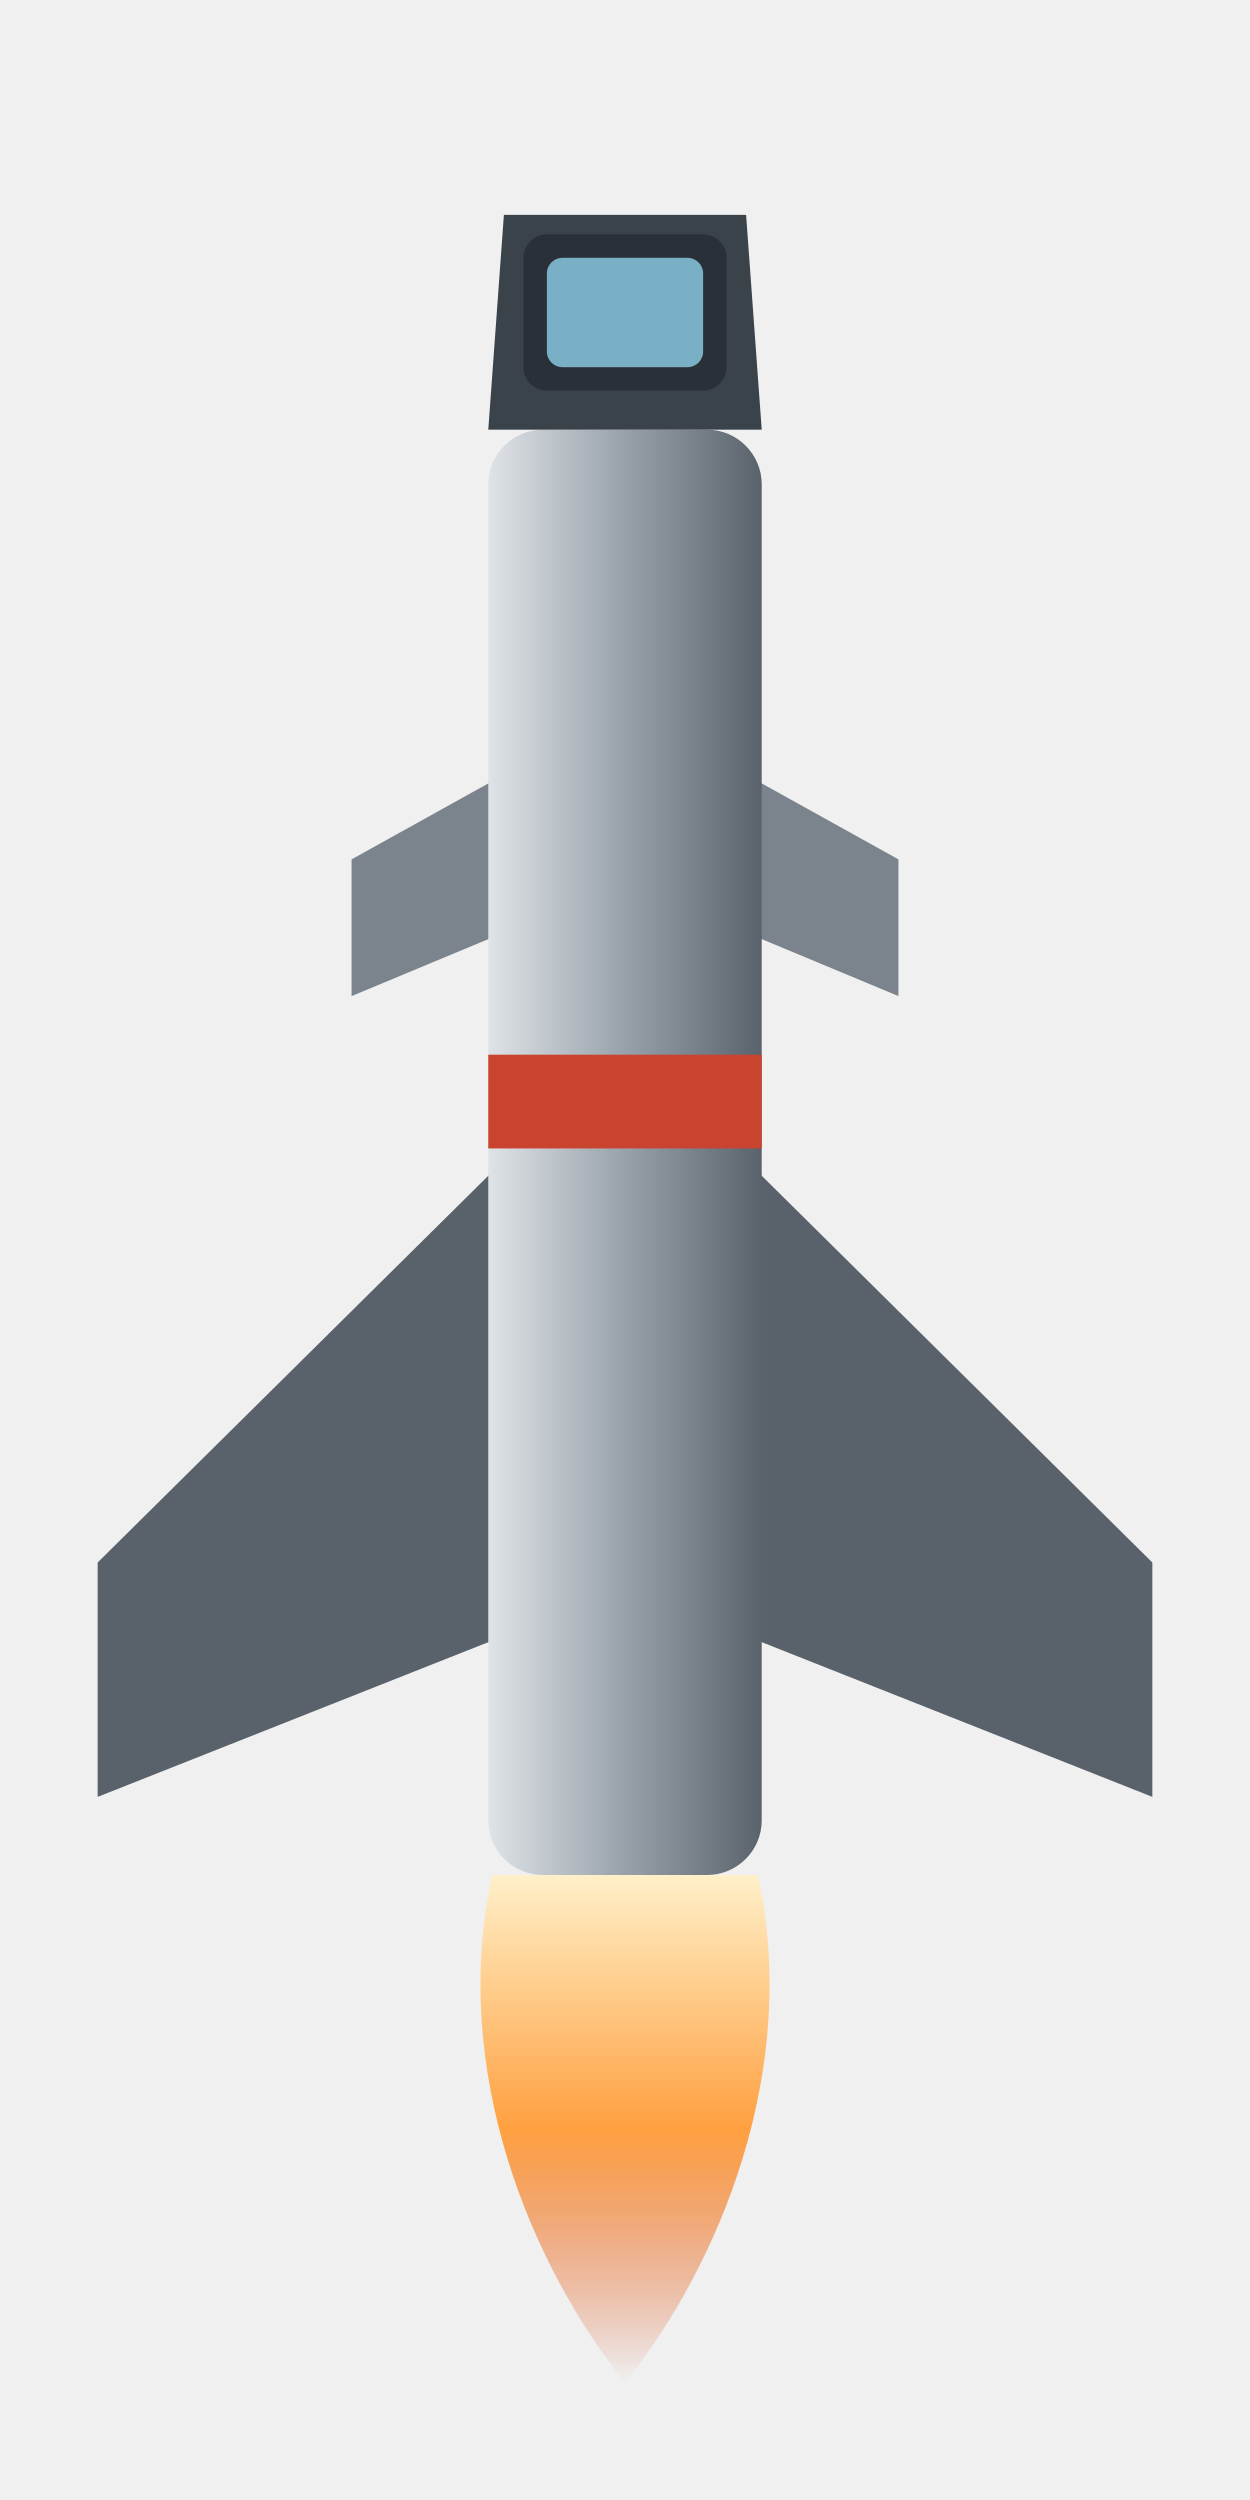
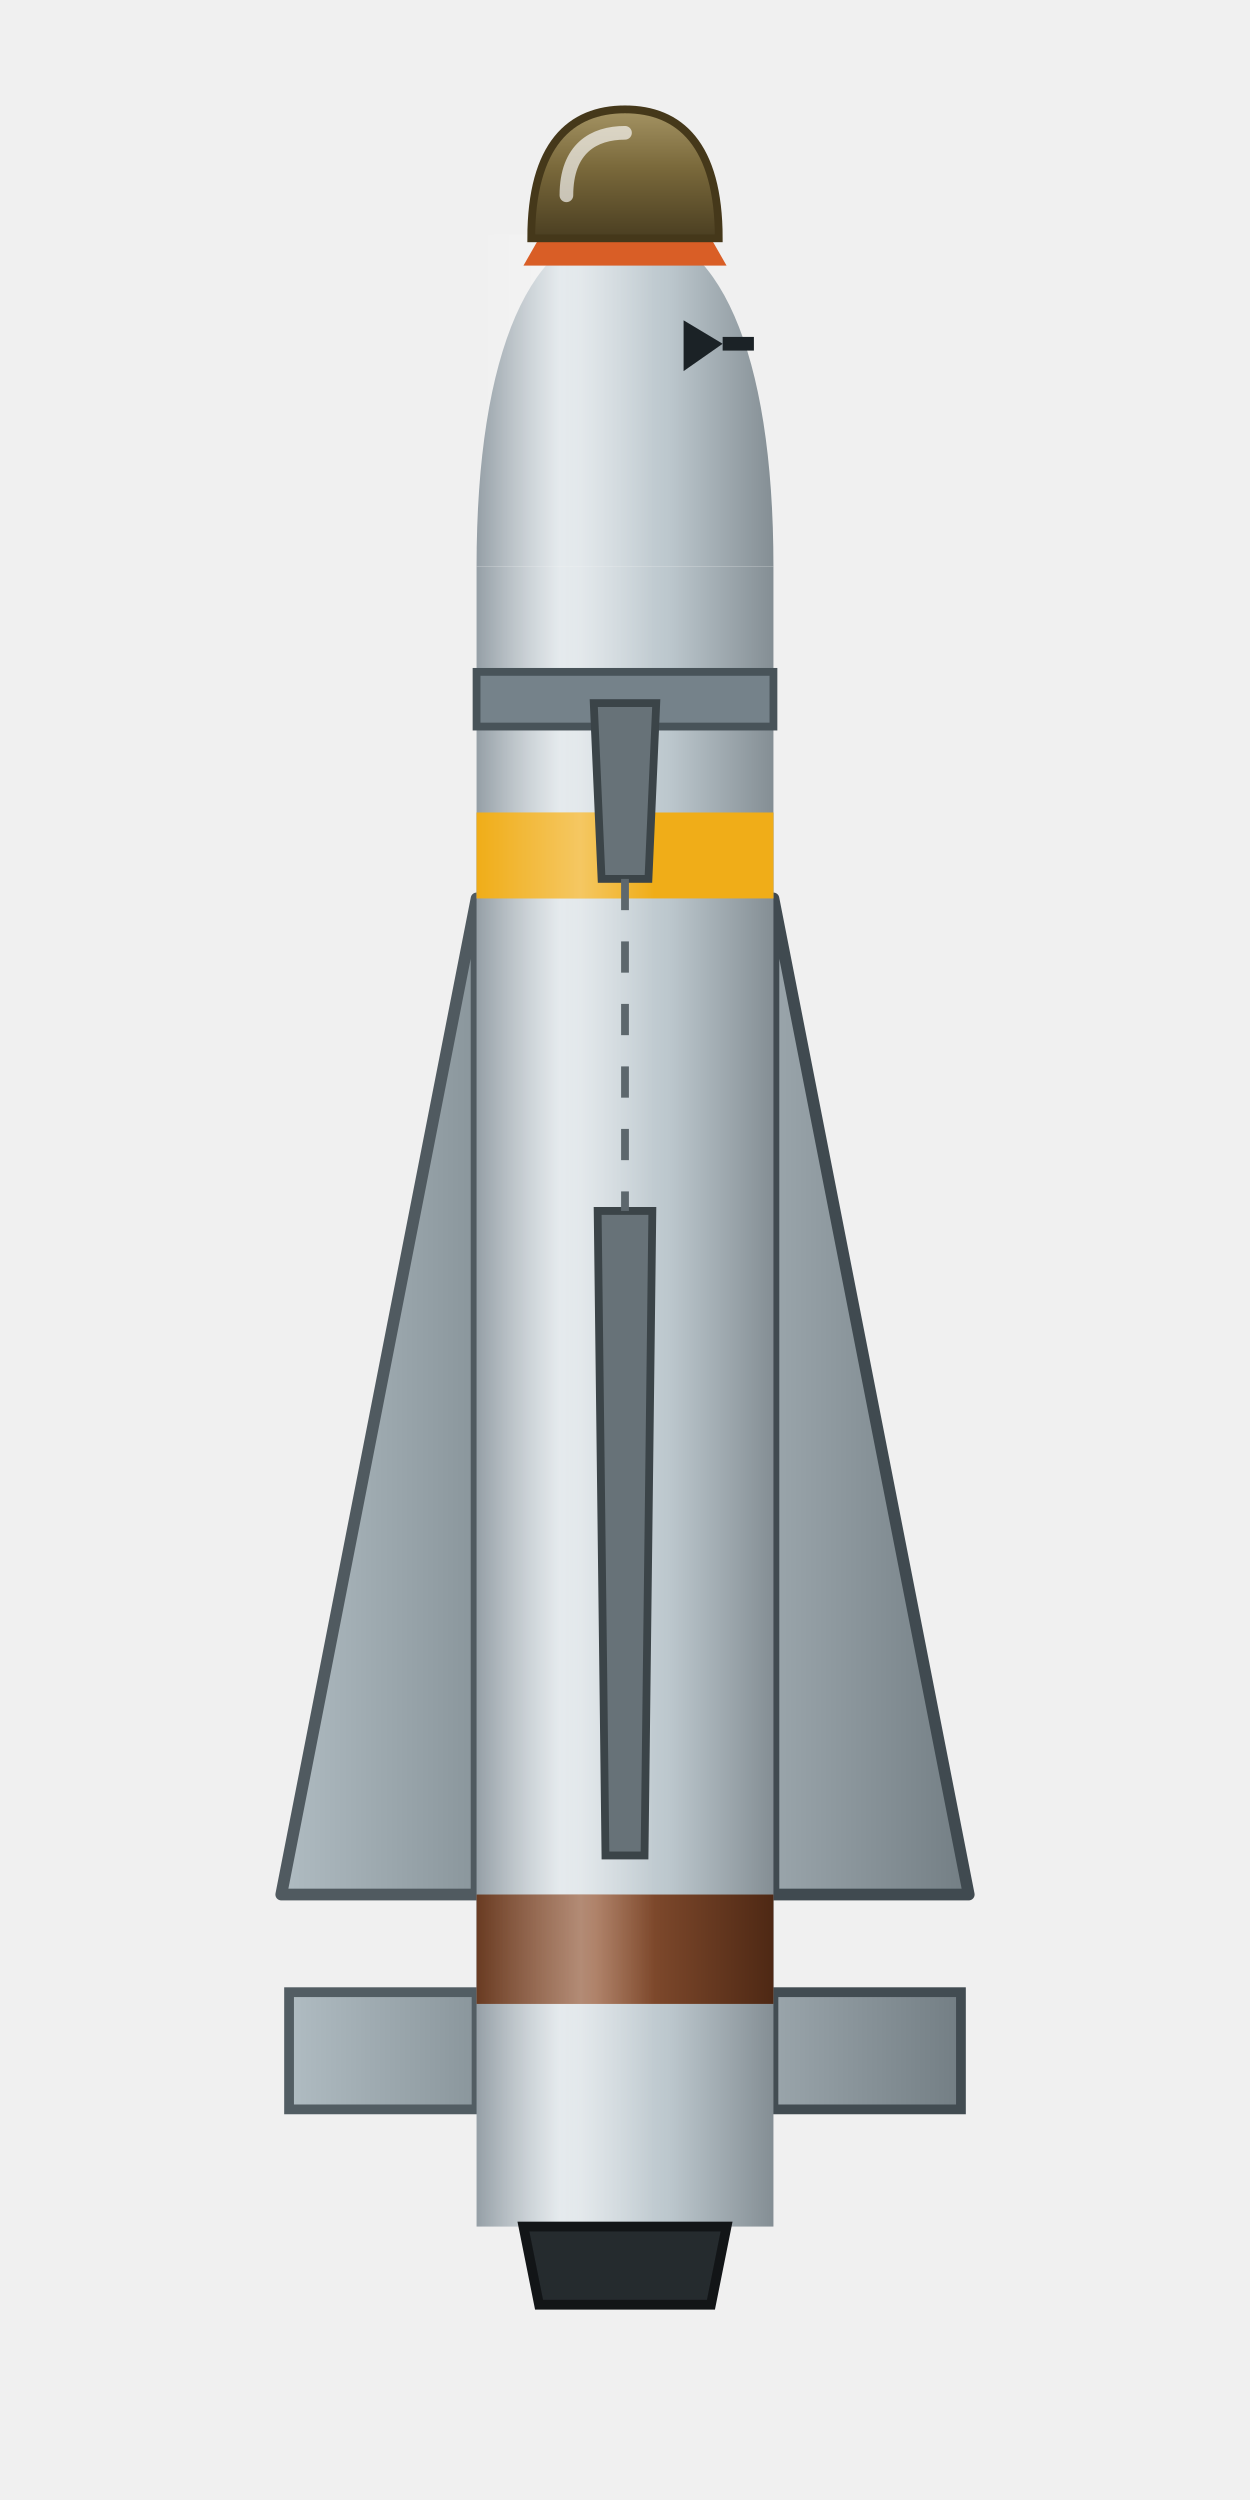
- <svg xmlns="http://www.w3.org/2000/svg" viewBox="0 0 32 64">
+ <svg xmlns="http://www.w3.org/2000/svg" viewBox="0 0 32 64" width="100%" height="100%">
  <defs>
-     <linearGradient id="ap-body" x1="0" y1="0" x2="1" y2="0">
-       <stop offset="0" stop-color="#dfe3e7" />
-       <stop offset="0.45" stop-color="#9fa8b0" />
-       <stop offset="1" stop-color="#5a636b" />
+     <linearGradient id="mav-body" x1="0" y1="0" x2="1" y2="0">
+       <stop offset="0%" stop-color="#959fa6" />
+       <stop offset="28%" stop-color="#dce3e7" />
+       <stop offset="65%" stop-color="#bcc7cd" />
+       <stop offset="100%" stop-color="#848e94" />
    </linearGradient>
-     <linearGradient id="ap-flame" x1="0" y1="0" x2="0" y2="1">
-       <stop offset="0" stop-color="#fff0c9" />
-       <stop offset="0.5" stop-color="#ffa040" />
-       <stop offset="1" stop-color="#d94a1c" stop-opacity="0" />
+     <linearGradient id="mav-shine" x1="0" y1="0" x2="1" y2="0">
+       <stop offset="0%" stop-color="#ffffff" stop-opacity="0" />
+       <stop offset="35%" stop-color="#ffffff" stop-opacity="0.32" />
+       <stop offset="60%" stop-color="#ffffff" stop-opacity="0" />
+     </linearGradient>
+     <linearGradient id="mav-wing-l" x1="0" y1="0" x2="1" y2="0">
+       <stop offset="0%" stop-color="#b0bcc2" />
+       <stop offset="100%" stop-color="#8a969c" />
+     </linearGradient>
+     <linearGradient id="mav-wing-r" x1="0" y1="0" x2="1" y2="0">
+       <stop offset="0%" stop-color="#9aa5ab" />
+       <stop offset="100%" stop-color="#737e84" />
+     </linearGradient>
+     <linearGradient id="mav-lens" x1="0" y1="0" x2="0" y2="1">
+       <stop offset="0%" stop-color="#a49363" />
+       <stop offset="45%" stop-color="#7a693b" />
+       <stop offset="100%" stop-color="#4a3e21" />
+     </linearGradient>
+     <linearGradient id="mav-brown" x1="0" y1="0" x2="1" y2="0">
+       <stop offset="0%" stop-color="#693b22" />
+       <stop offset="40%" stop-color="#945837" />
+       <stop offset="100%" stop-color="#4e2814" />
    </linearGradient>
  </defs>
-   <path d="M12.6 48 L19.4 48 C20.5 53 18.4 58 16 61 C13.6 58 11.5 53 12.6 48 Z" fill="url(#ap-flame)" />
-   <path d="M12.6 30 L2.5 40 L2.5 46 L12.6 42 Z" fill="#59626a" />
-   <path d="M19.4 30 L29.5 40 L29.5 46 L19.4 42 Z" fill="#59626a" />
-   <path d="M12.6 20 L9 22 L9 25.5 L12.6 24 Z" fill="#7b848c" />
-   <path d="M19.4 20 L23 22 L23 25.5 L19.4 24 Z" fill="#7b848c" />
-   <rect x="12.5" y="11" width="7" height="37" rx="1.4" fill="url(#ap-body)" />
-   <rect x="12.5" y="27" width="7" height="2.4" fill="#c9432f" />
-   <path d="M12.5 11 L12.9 5.5 L19.1 5.5 L19.5 11 Z" fill="#3a424a" />
-   <rect x="13.4" y="6" width="5.2" height="4" rx="0.6" fill="#2a3038" />
-   <rect x="14" y="6.6" width="4" height="2.8" rx="0.4" fill="#8fd0e8" opacity="0.8" />
+   <polygon points="12.2,51 7.4,51 7.4,54 12.2,54" fill="url(#mav-wing-l)" stroke="#525d63" stroke-width="0.25" />
+   <polygon points="19.8,51 24.6,51 24.6,54 19.8,54" fill="url(#mav-wing-r)" stroke="#424c52" stroke-width="0.25" />
+   <polygon points="12.2,23 7.2,48.5 12.2,48.5" fill="url(#mav-wing-l)" stroke="#505a60" stroke-width="0.3" stroke-linejoin="round" />
+   <polygon points="19.8,23 24.8,48.5 19.8,48.5" fill="url(#mav-wing-r)" stroke="#404a50" stroke-width="0.3" stroke-linejoin="round" />
+   <path d="M 12.2 14.5             C 12.2 9, 13.6 5.8, 16 5.8             C 18.4 5.8, 19.8 9, 19.8 14.5             Z" fill="url(#mav-body)" />
+   <rect x="12.2" y="14.5" width="7.6" height="42.5" fill="url(#mav-body)" />
+   <rect x="12.2" y="6" width="7.6" height="51" fill="url(#mav-shine)" />
+   <path d="M 13.4 6.8 L 18.6 6.8 L 18.2 6.1 L 13.8 6.1 Z" fill="#d95e26" />
+   <path d="M 13.6 6.1             C 13.6 3.7, 14.6 2.8, 16 2.8             C 17.4 2.8, 18.4 3.7, 18.4 6.1             Z" fill="url(#mav-lens)" stroke="#45381a" stroke-width="0.2" />
+   <path d="M 14.5 5 C 14.5 3.8, 15.2 3.4, 16 3.4" fill="none" stroke="#ffffff" stroke-width="0.35" stroke-linecap="round" opacity="0.65" />
+   <rect x="12.2" y="17.2" width="7.6" height="1.4" fill="#75828a" stroke="#485359" stroke-width="0.2" />
+   <rect x="12.2" y="20.8" width="7.6" height="2.2" fill="#f0ad18" />
+   <rect x="12.2" y="20.8" width="7.6" height="2.2" fill="url(#mav-shine)" />
+   <rect x="12.2" y="48.5" width="7.6" height="2.8" fill="url(#mav-brown)" />
+   <rect x="12.2" y="48.5" width="7.6" height="2.8" fill="url(#mav-shine)" />
+   <polygon points="15.2,18 16.8,18 16.6,22.5 15.4,22.5" fill="#677278" stroke="#3b4448" stroke-width="0.2" />
+   <polygon points="15.3,31 16.7,31 16.5,47.5 15.5,47.5" fill="#677278" stroke="#3b4448" stroke-width="0.2" />
+   <line x1="16" y1="22.5" x2="16" y2="31" stroke="#5d676d" stroke-width="0.2" stroke-dasharray="0.8 0.8" />
+   <polygon points="18.5,8.8 17.5,9.5 17.5,8.2" fill="#1b2226" />
+   <line x1="18.5" y1="8.8" x2="19.3" y2="8.8" stroke="#1b2226" stroke-width="0.35" />
+   <path d="M 13.4 57 L 18.6 57 L 18.2 59 L 13.8 59 Z" fill="#252b2e" stroke="#121517" stroke-width="0.25" />
</svg>
